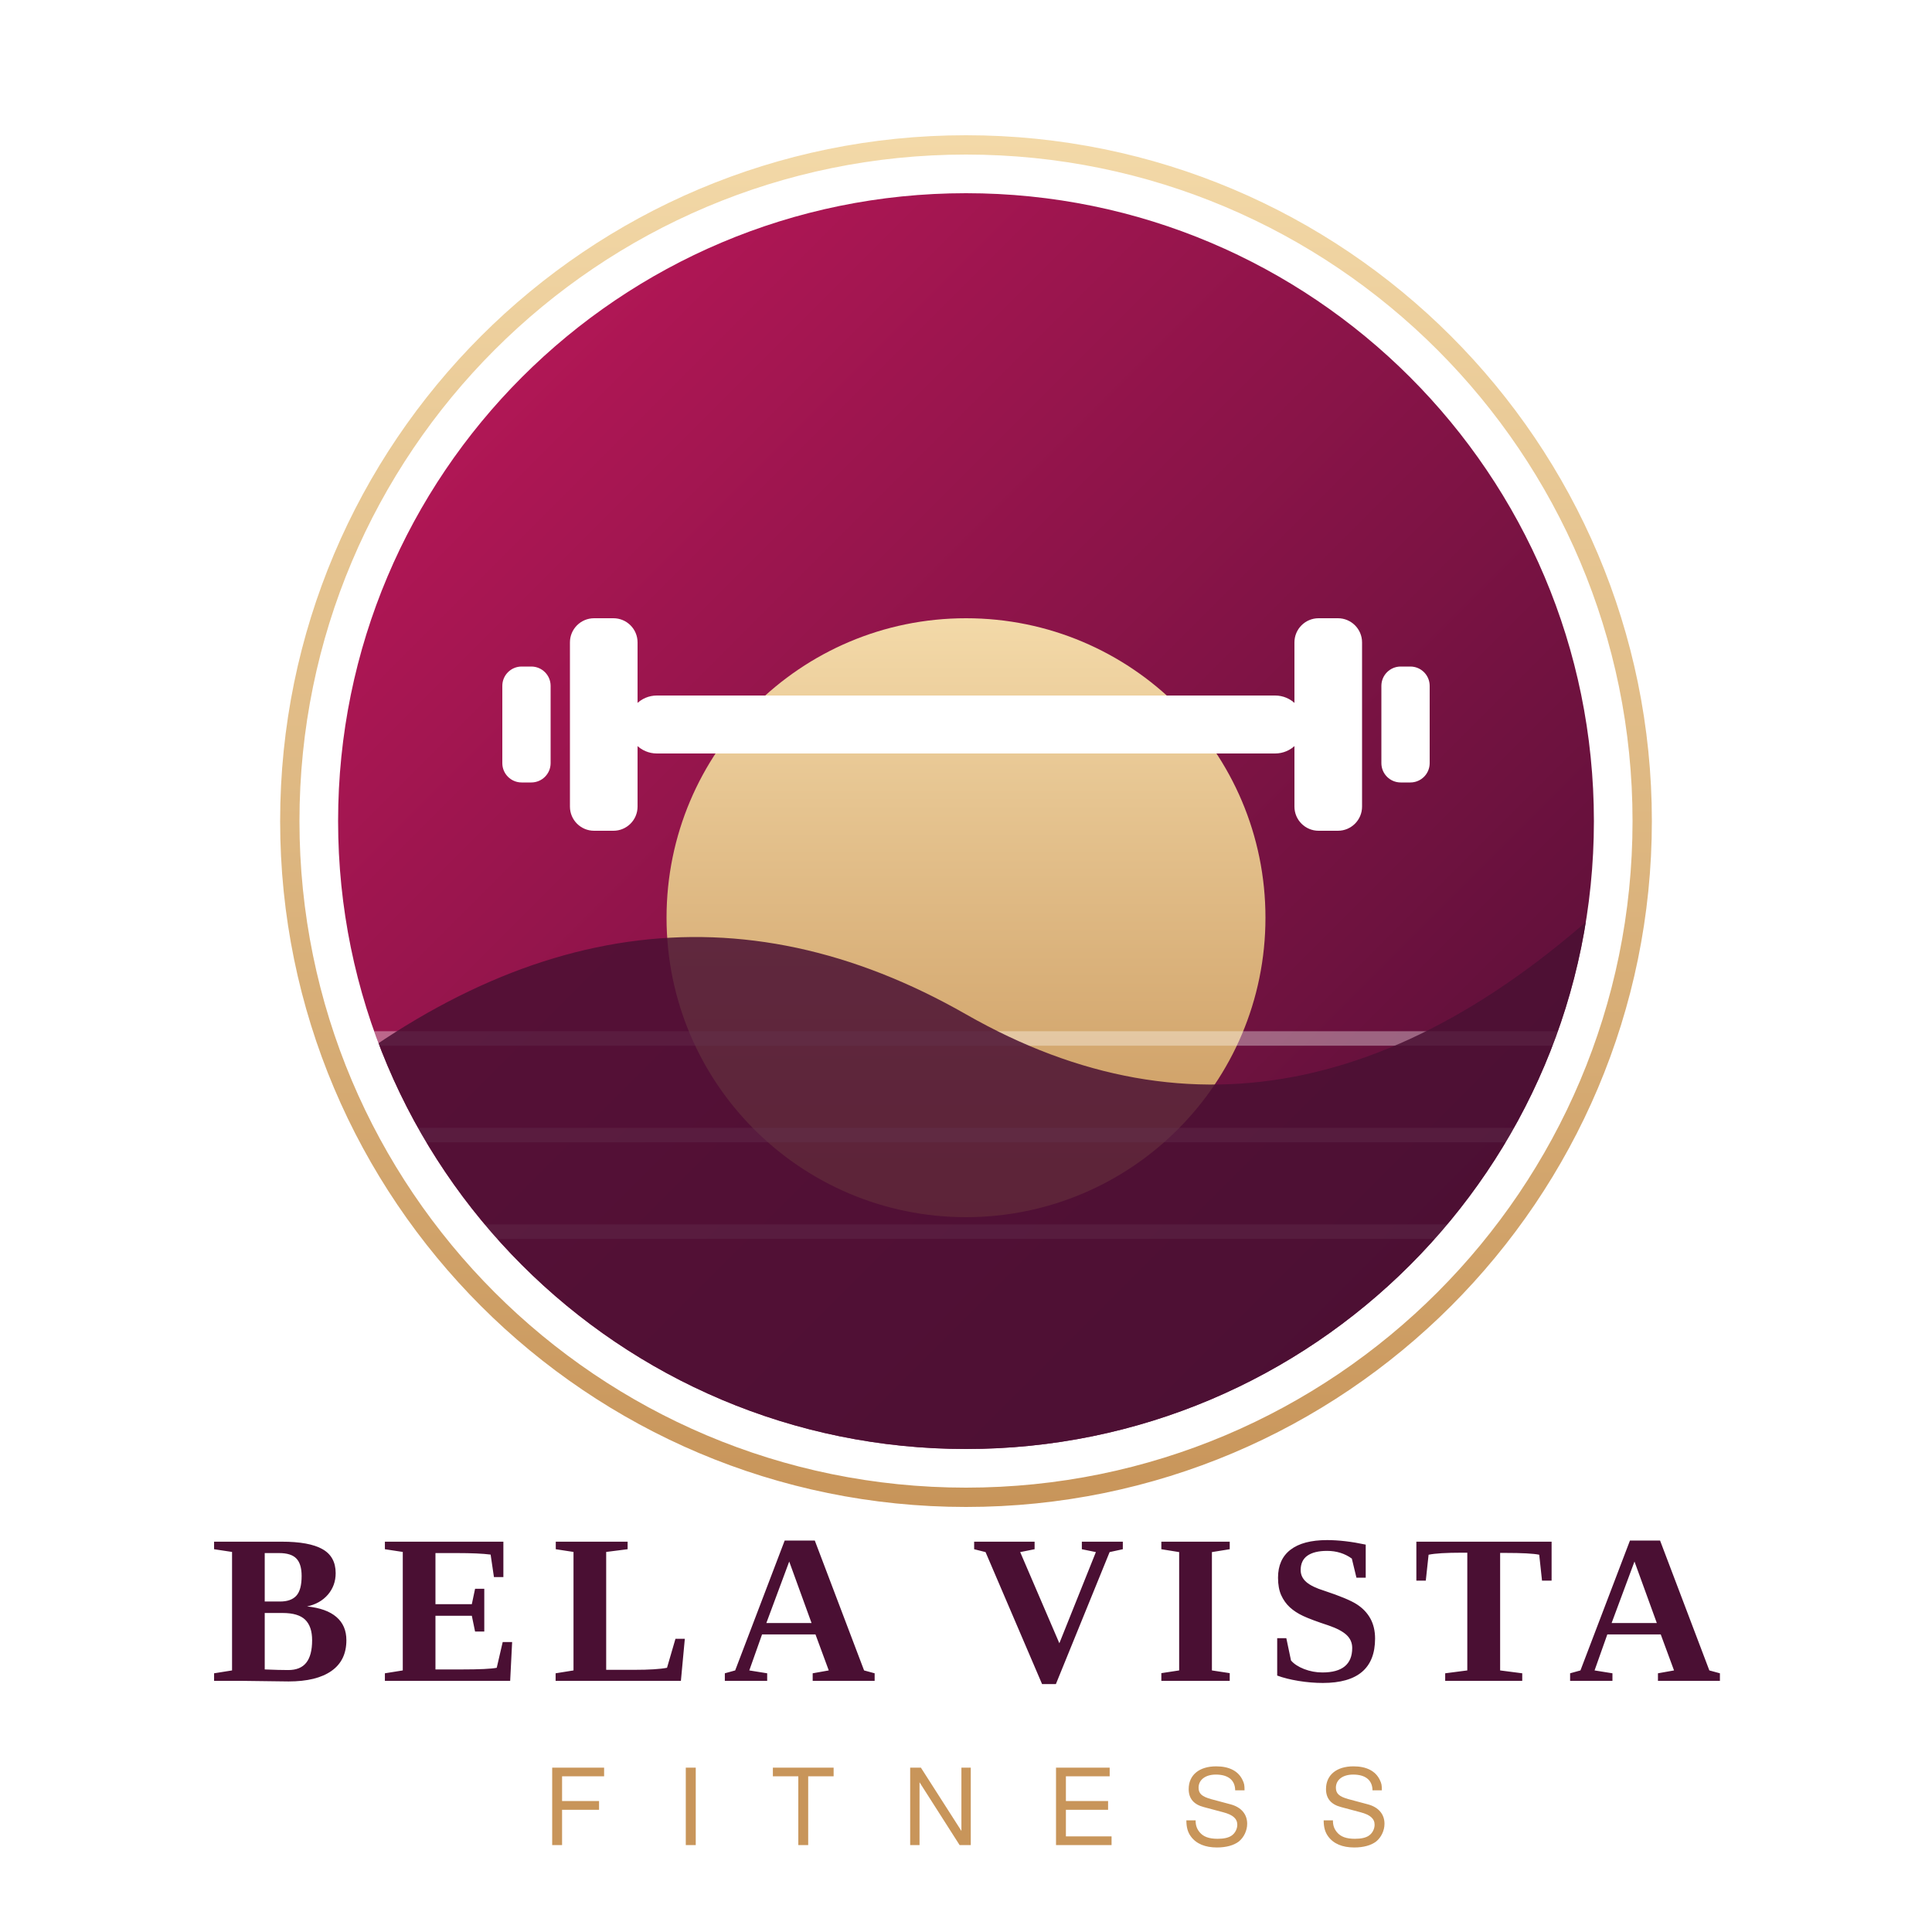
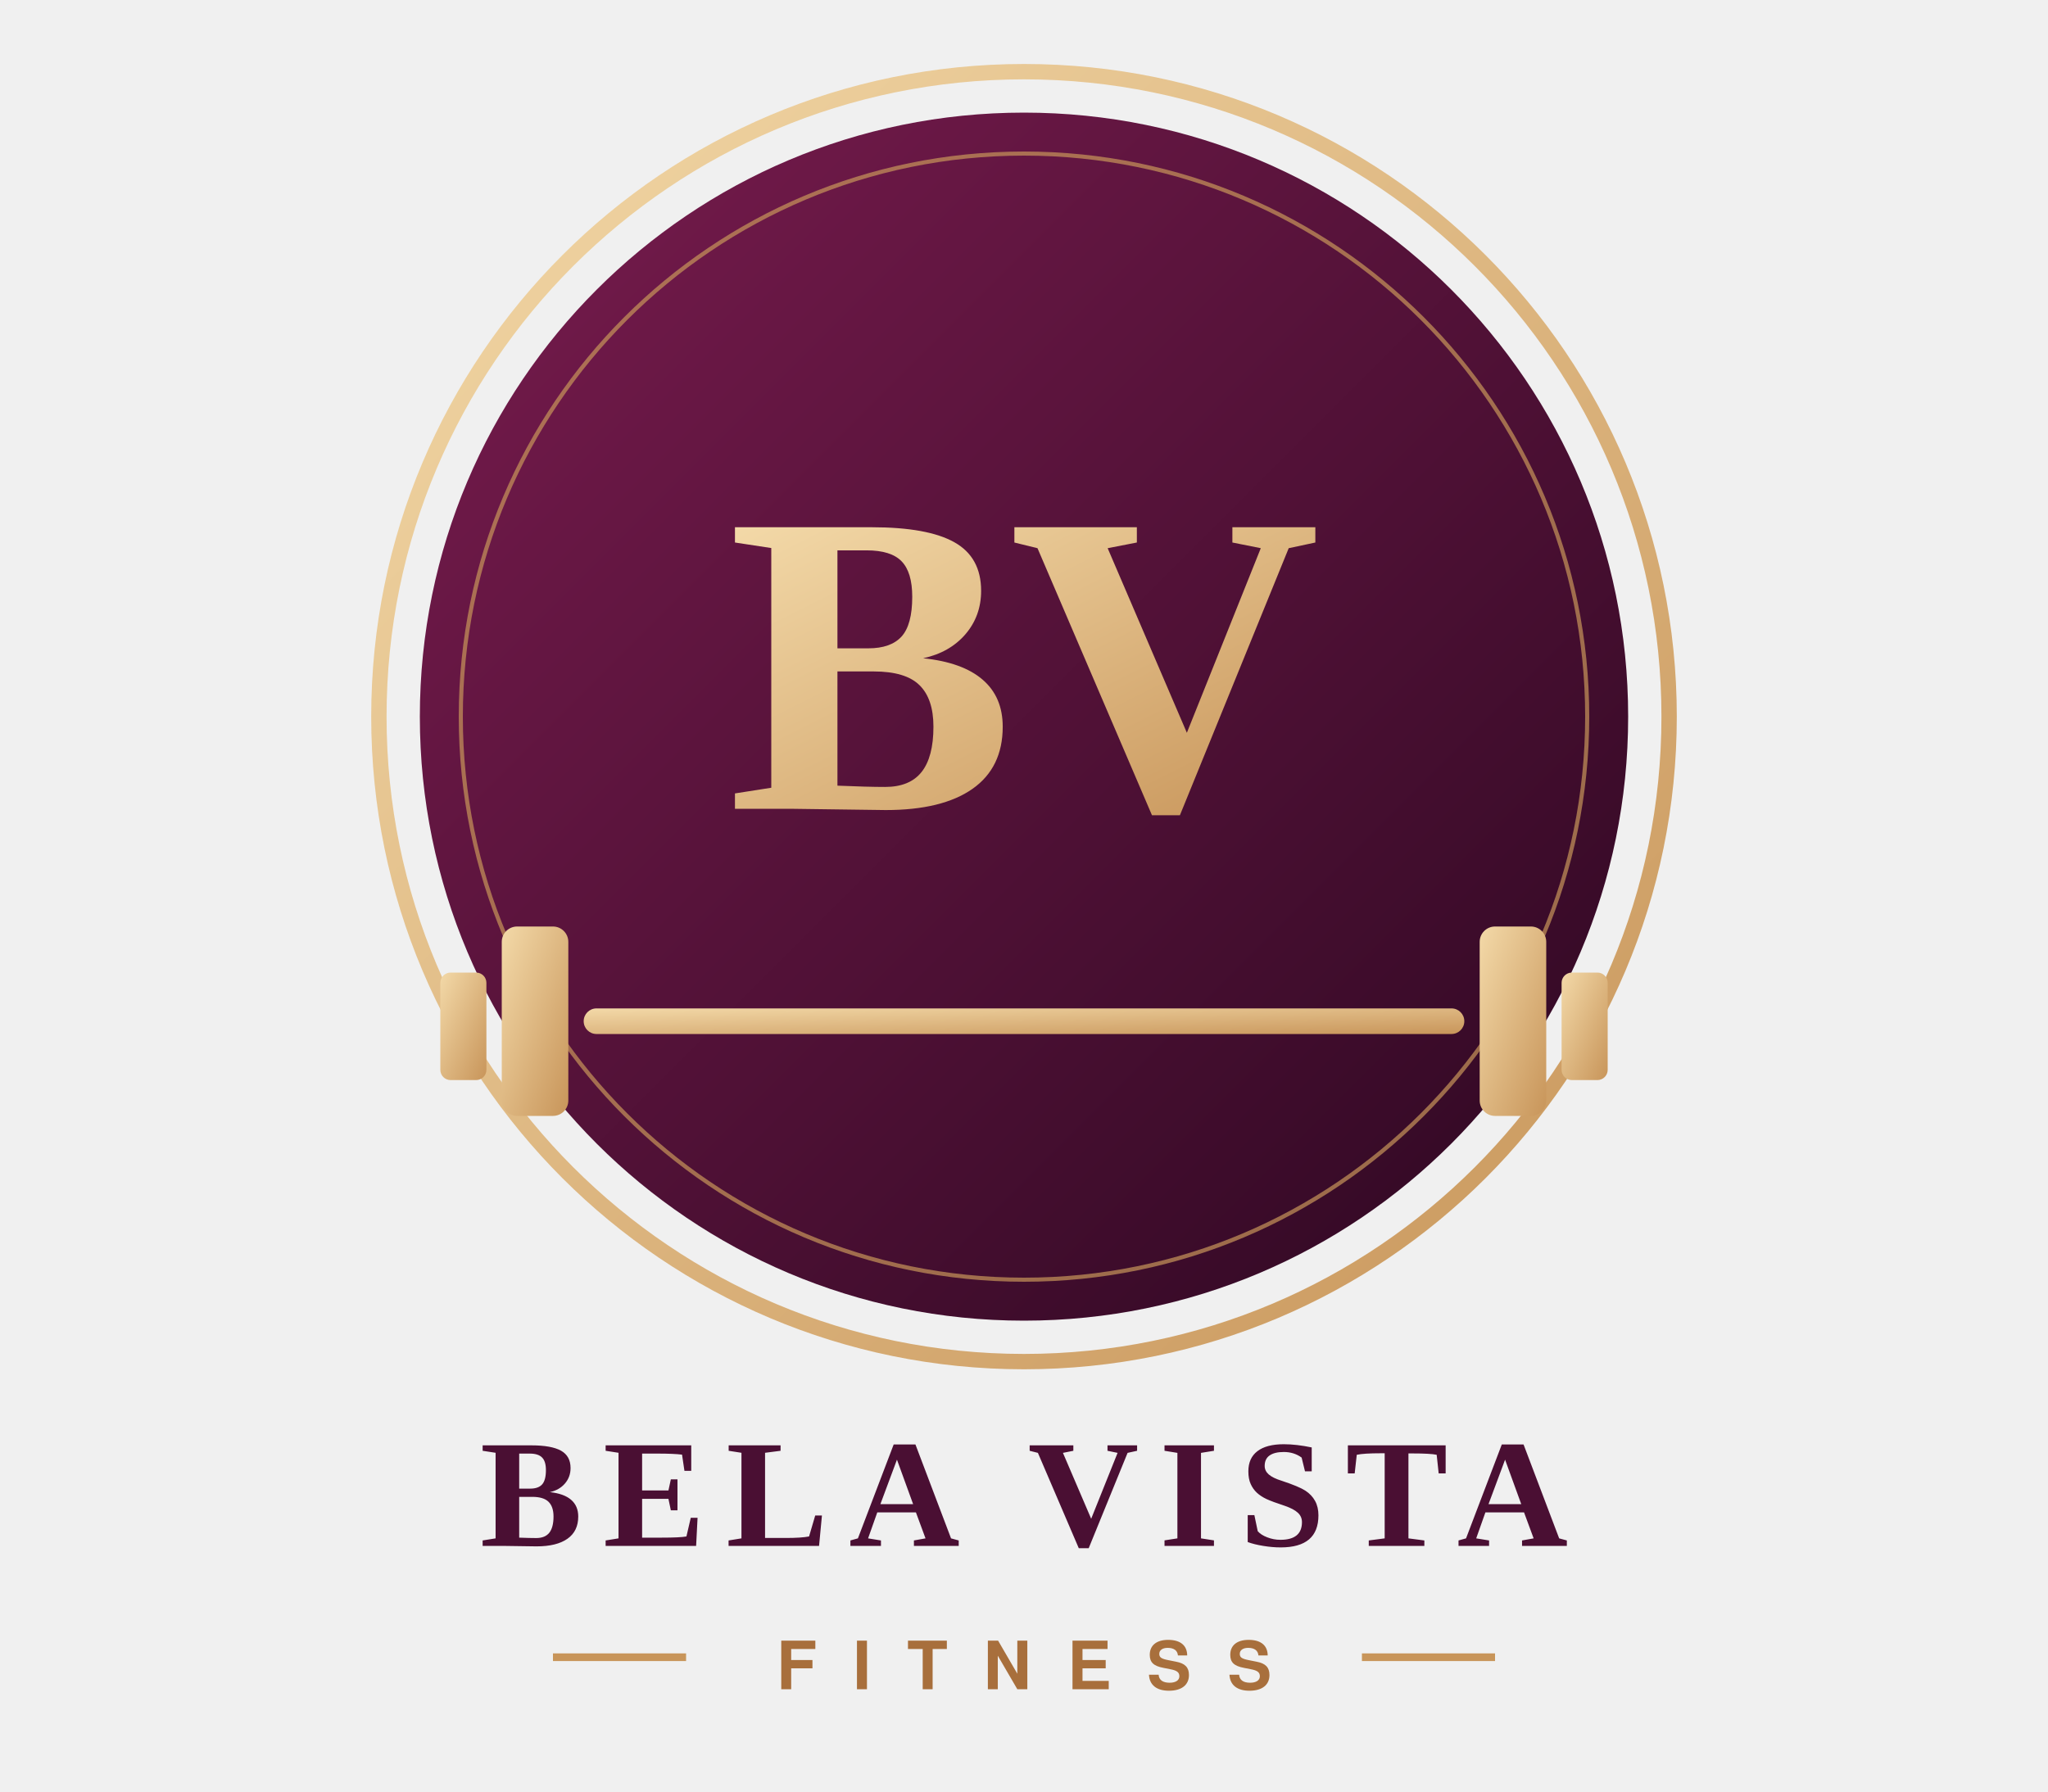
- <svg xmlns="http://www.w3.org/2000/svg" viewBox="0 0 400 400" role="img" aria-label="Bela Vista Fitness">
+ <svg xmlns="http://www.w3.org/2000/svg" viewBox="0 10 400 350" role="img" aria-label="Bela Vista Fitness">
  <defs>
-     <linearGradient id="g" x1="0" y1="0" x2="1" y2="1">
-       <stop offset="0" stop-color="#c2185b" />
-       <stop offset="1" stop-color="#4a0f33" />
+     <linearGradient id="wine" x1="0" y1="0" x2="1" y2="1">
+       <stop offset="0" stop-color="#7a1c4f" />
+       <stop offset="1" stop-color="#2b0720" />
    </linearGradient>
-     <linearGradient id="au" x1="0" y1="0" x2="0" y2="1">
+     <linearGradient id="gold" x1="0" y1="0" x2="1" y2="1">
      <stop offset="0" stop-color="#f3d9a8" />
      <stop offset="1" stop-color="#c8955a" />
    </linearGradient>
-     <clipPath id="c">
-       <circle cx="200" cy="170" r="130" />
-     </clipPath>
  </defs>
-   <rect width="400" height="400" fill="#fff" />
-   <circle cx="200" cy="170" r="140" fill="none" stroke="url(#au)" stroke-width="4" />
-   <circle cx="200" cy="170" r="130" fill="url(#g)" />
-   <g clip-path="url(#c)">
-     <circle cx="200" cy="190" r="62" fill="url(#au)" />
-     <g stroke="#fff" stroke-opacity=".35" stroke-width="3">
-       <path d="M60 215h280M60 235h280M60 255h280" />
-     </g>
-     <path d="M60 230q70-60 140-20t140-30v120H60z" fill="#4a0f33" opacity=".85" />
+   <circle cx="200" cy="150" r="118" fill="url(#wine)" />
+   <circle cx="200" cy="150" r="126" fill="none" stroke="url(#gold)" stroke-width="3" />
+   <circle cx="200" cy="150" r="110" fill="none" stroke="#c8955a" stroke-width="0.8" opacity=".7" />
+   <text x="200" y="168" text-anchor="middle" font-family="Georgia, 'Times New Roman', serif" font-size="84" font-weight="700" letter-spacing="-1" fill="url(#gold)">BV</text>
+   <g fill="url(#gold)">
+     <rect x="114" y="207" width="172" height="5" rx="2.5" />
+     <rect x="98" y="191" width="13" height="37" rx="3" />
+     <rect x="86" y="200" width="9" height="21" rx="2" />
+     <rect x="289" y="191" width="13" height="37" rx="3" />
+     <rect x="305" y="200" width="9" height="21" rx="2" />
  </g>
-   <g transform="translate(200 150)" fill="#fff">
-     <rect x="-70" y="-6" width="140" height="12" rx="6" />
-     <rect x="-82" y="-22" width="14" height="44" rx="5" />
-     <rect x="68" y="-22" width="14" height="44" rx="5" />
-     <rect x="-96" y="-12" width="10" height="24" rx="4" />
-     <rect x="86" y="-12" width="10" height="24" rx="4" />
-   </g>
-   <text x="200" y="348" text-anchor="middle" font-family="Georgia, 'Times New Roman', serif" font-size="44" font-weight="700" letter-spacing="6" fill="#4a0f33">BELA VISTA</text>
-   <text x="200" y="382" text-anchor="middle" font-family="Helvetica, Arial, sans-serif" font-size="22" letter-spacing="14" fill="#c8955a">FITNESS</text>
+   <text x="200" y="312" text-anchor="middle" font-family="Georgia, 'Times New Roman', serif" font-size="30" font-weight="700" letter-spacing="4" fill="#4a0f33">BELA VISTA</text>
+   <text x="200" y="340" text-anchor="middle" font-family="Helvetica, Arial, sans-serif" font-size="13" font-weight="600" letter-spacing="7" fill="#a86f3c">FITNESS</text>
+   <rect x="108" y="333" width="26" height="1.5" fill="#c8955a" />
+   <rect x="266" y="333" width="26" height="1.5" fill="#c8955a" />
</svg>
